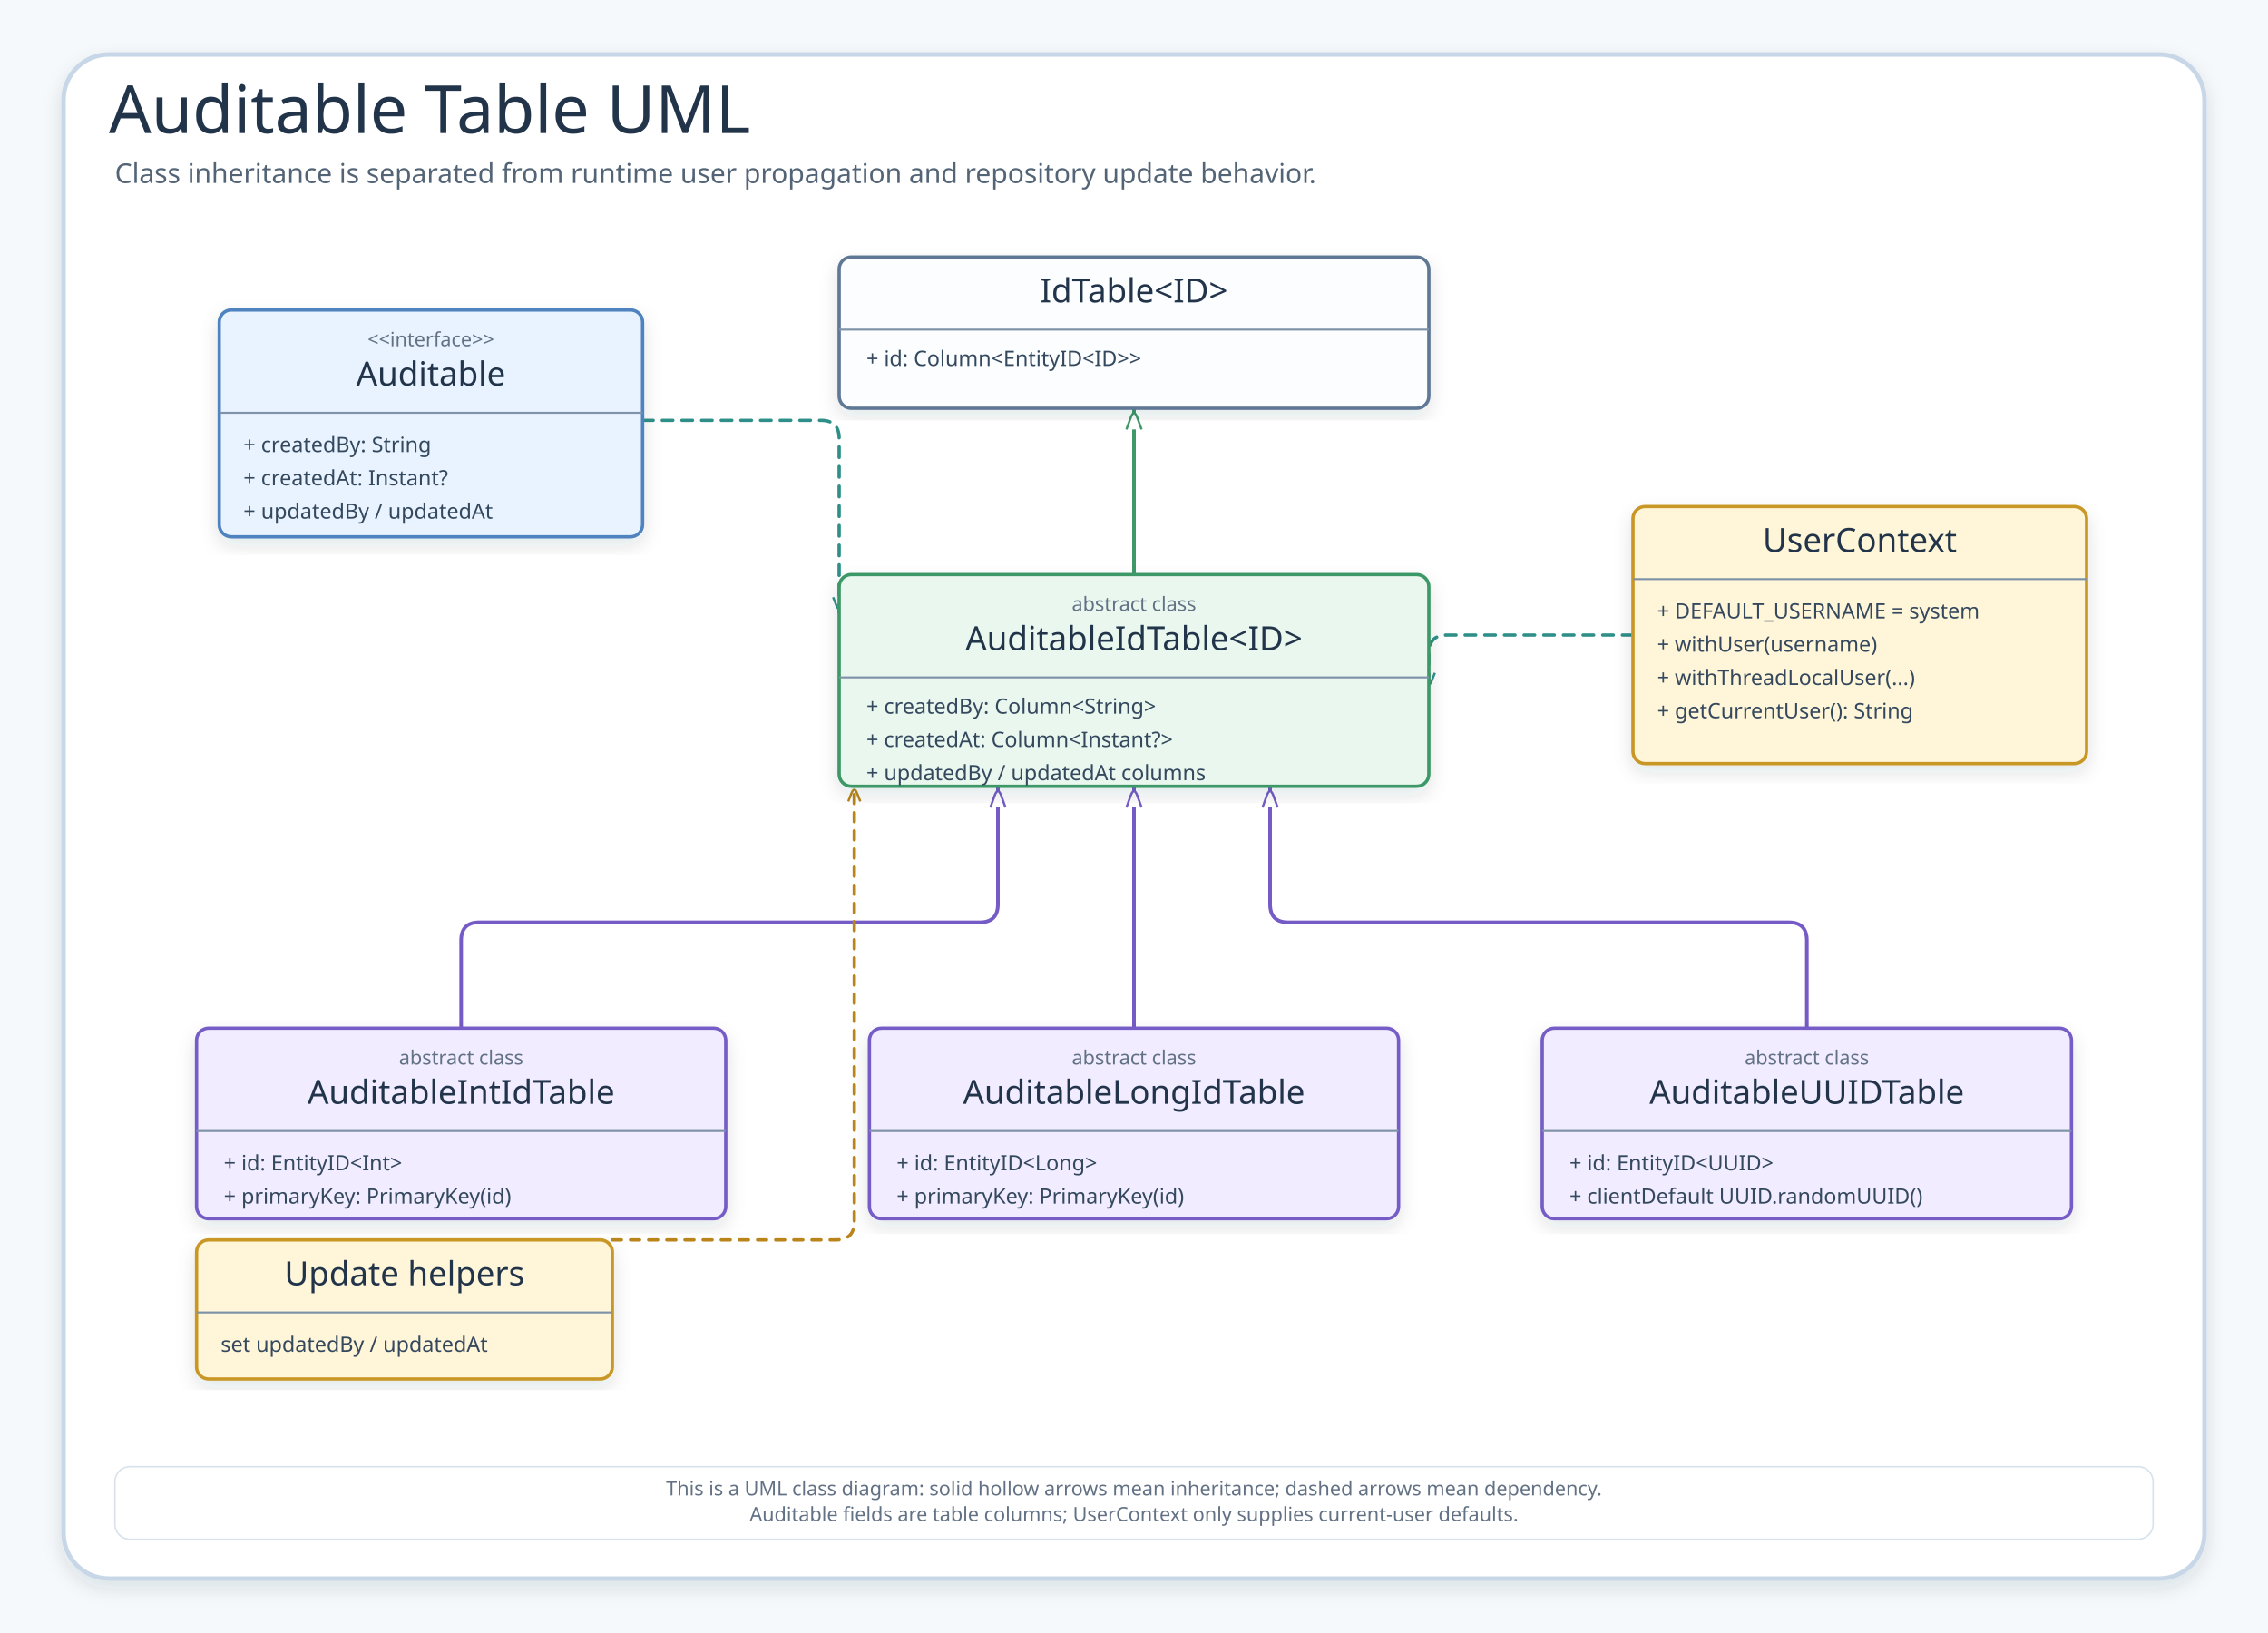
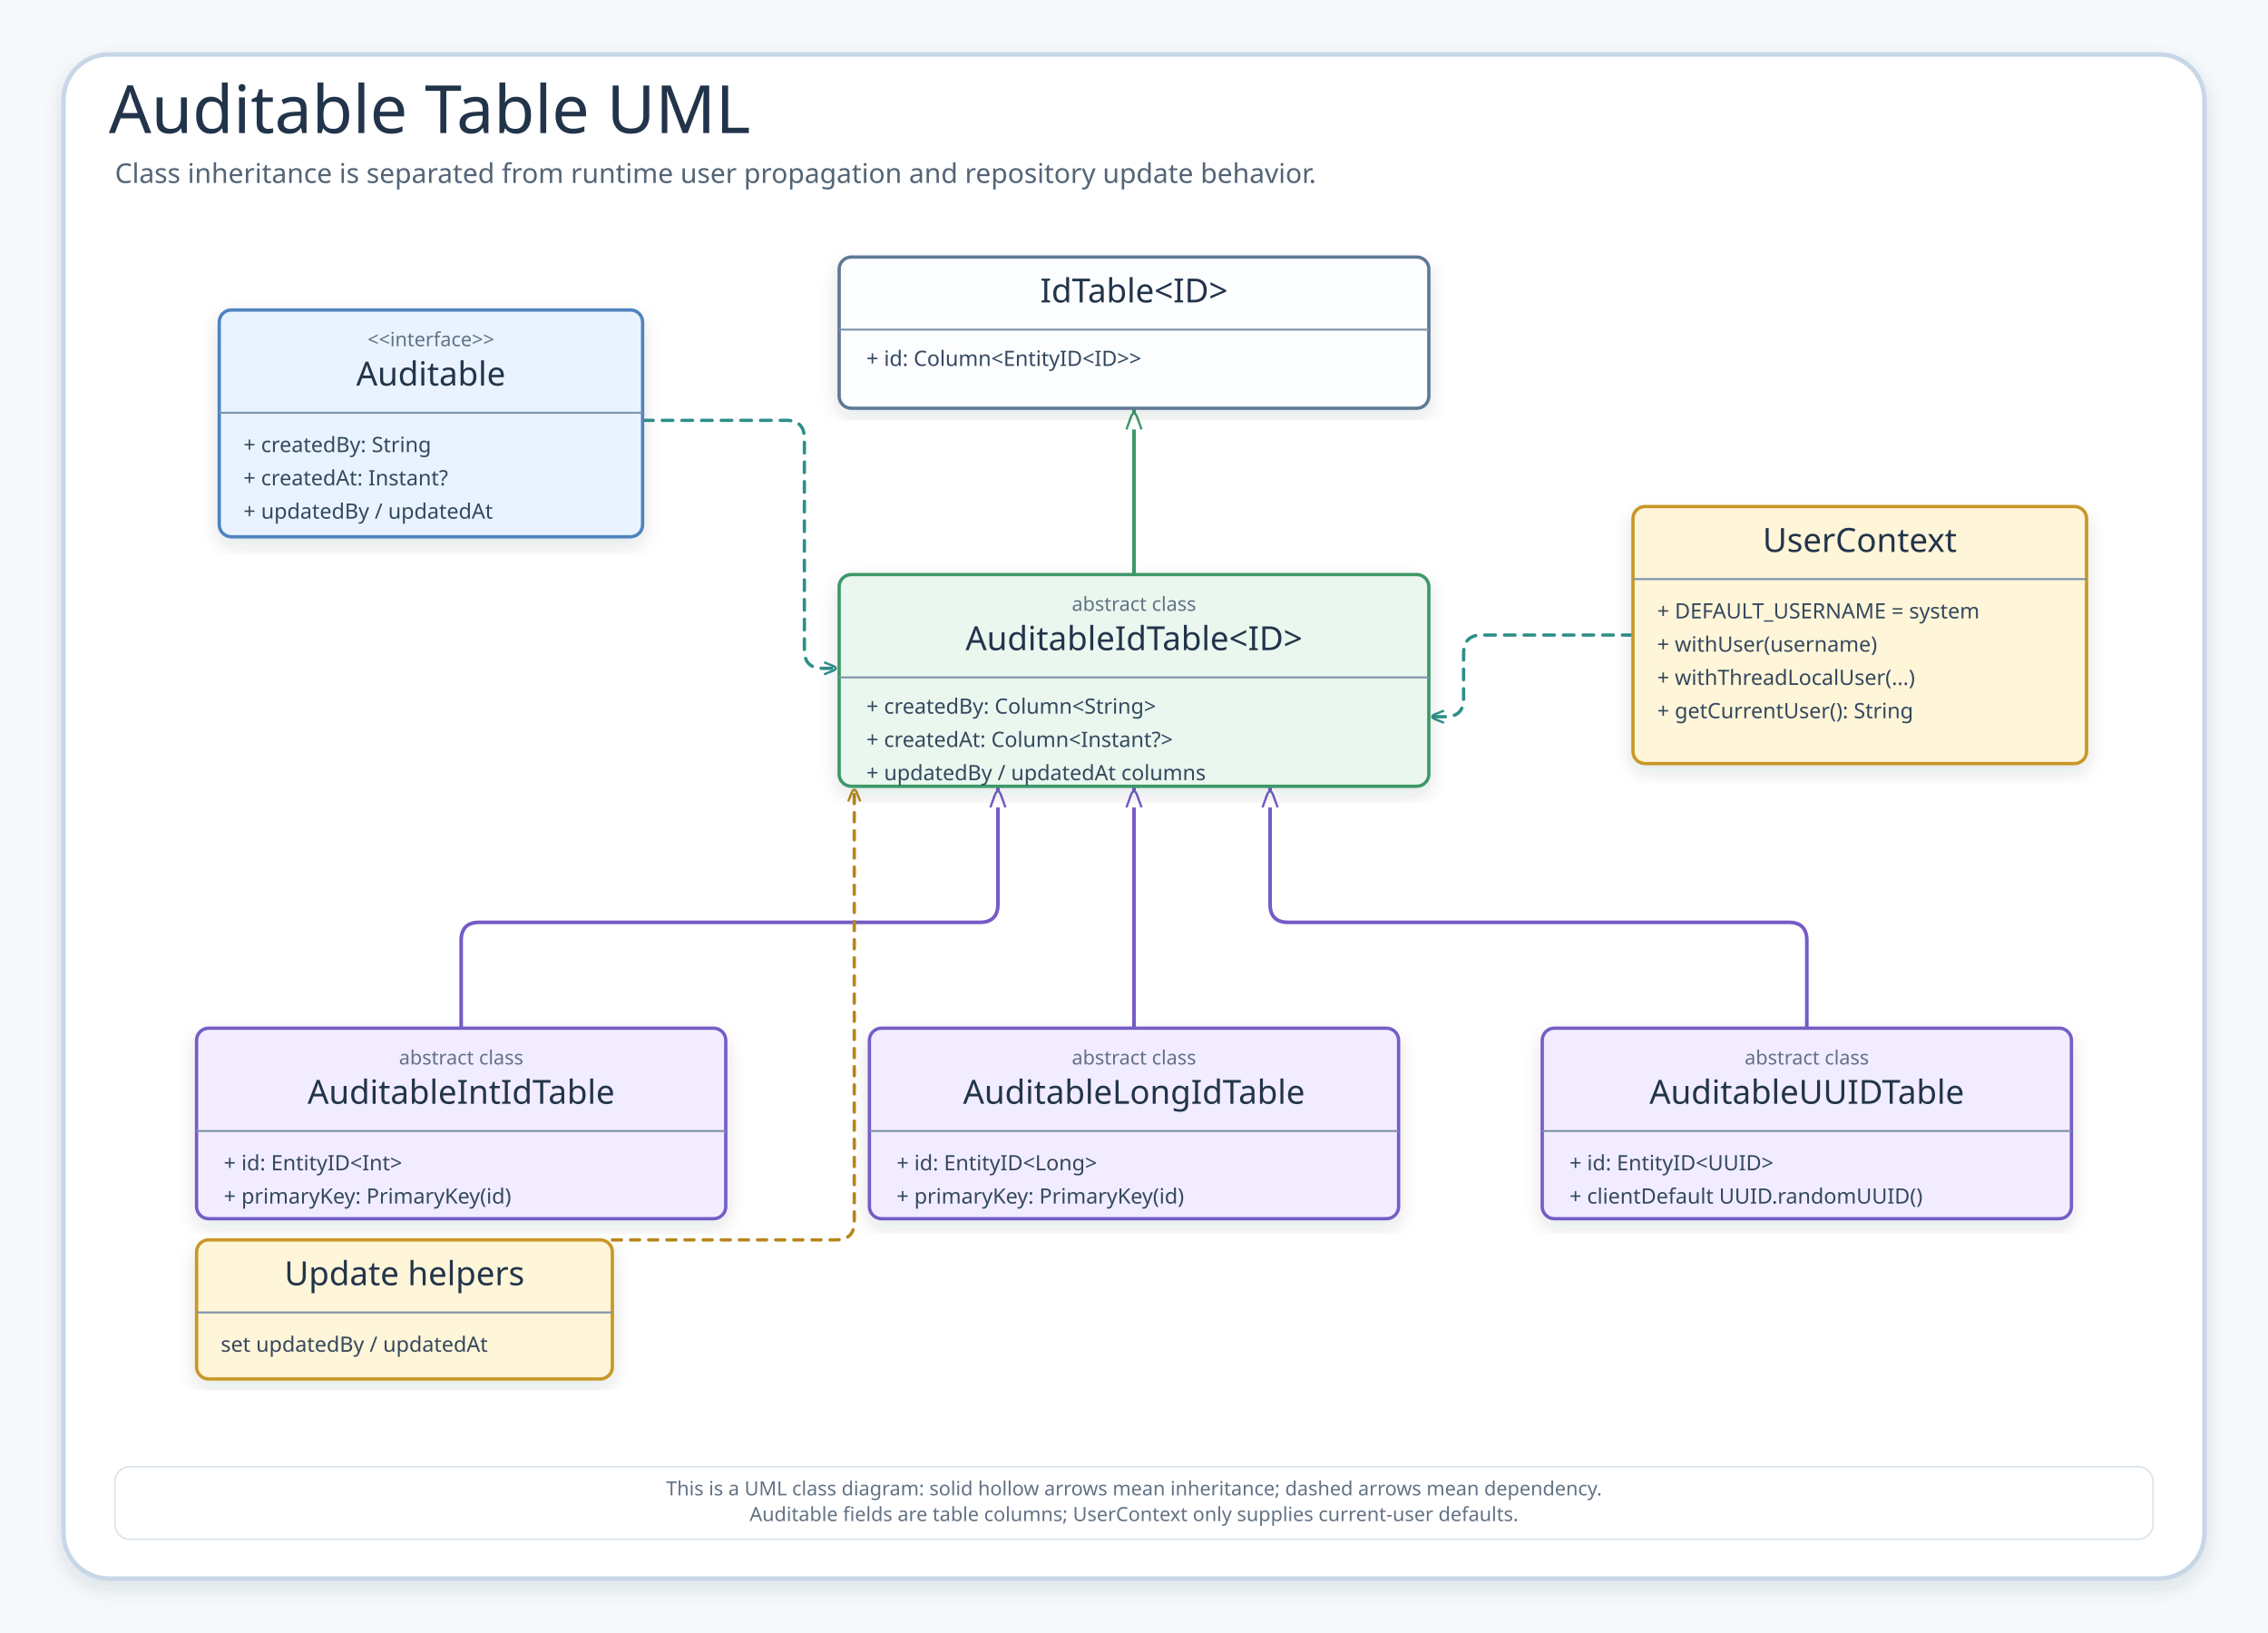
<svg xmlns="http://www.w3.org/2000/svg" width="1500" height="1080" viewBox="0 0 1500 1080" role="img" aria-labelledby="title desc">
  <defs>
    <filter id="shadow" x="-8%" y="-8%" width="116%" height="116%">
      <feDropShadow dx="0" dy="5" stdDeviation="6" flood-color="#203040" flood-opacity="0.12" />
    </filter>
    <marker id="generalization-purple" viewBox="0 0 16 12" markerWidth="16" markerHeight="12" refX="15" refY="6" orient="auto" markerUnits="userSpaceOnUse">
      <path d="M 1 1 L 8.5 3.7 Q 15 6 8.5 8.3 L 1 11" fill="#FFFFFF" stroke="#755BC6" stroke-width="1.5" style="stroke-dasharray:none!important" stroke-dasharray="none" />
    </marker>
    <marker id="generalization-green" viewBox="0 0 16 12" markerWidth="16" markerHeight="12" refX="15" refY="6" orient="auto" markerUnits="userSpaceOnUse">
      <path d="M 1 1 L 8.5 3.7 Q 15 6 8.5 8.3 L 1 11" fill="#FFFFFF" stroke="#3E9868" stroke-width="1.5" style="stroke-dasharray:none!important" stroke-dasharray="none" />
    </marker>
    <marker id="dependency-teal" viewBox="0 0 12 10" markerWidth="12" markerHeight="10" refX="11" refY="5" orient="auto" markerUnits="userSpaceOnUse">
      <path d="M 1 1 L 6.5 3.2 Q 11 5 6.5 6.8 L 1 9" fill="none" stroke="#2E8F89" stroke-width="1.5" style="stroke-dasharray:none!important" stroke-dasharray="none" />
    </marker>
    <marker id="dependency-gold" viewBox="0 0 12 10" markerWidth="12" markerHeight="10" refX="11" refY="5" orient="auto" markerUnits="userSpaceOnUse">
      <path d="M 1 1 L 6.5 3.2 Q 11 5 6.5 6.8 L 1 9" fill="none" stroke="#B9851B" stroke-width="1.5" style="stroke-dasharray:none!important" stroke-dasharray="none" />
    </marker>
    <style>
      .canvas{fill:#F6F9FC}
      .panel{fill:#FFFFFF;stroke:#C7D7E7;stroke-width:3;filter:url(#shadow)}
      .title{font-family:"Architects Daughter";font-size:44px;fill:#22344A;font-weight:400}
      .subtitle{font-family:"Comic Mono";font-size:18px;fill:#536476}
      .uml{fill:#FBFDFF;stroke:#5F7895;stroke-width:2.2;filter:url(#shadow)}
      .uml-base{fill:#EAF7EF;stroke:#3E9868}
      .uml-concrete{fill:#F1ECFF;stroke:#755BC6}
      .uml-note{fill:#FFF5D8;stroke:#C99726}
      .uml-interface{fill:#E8F3FF;stroke:#4F83BF}
      .class-name{font-family:"Architects Daughter";font-size:22px;fill:#22344A;font-weight:400}
      .stereo{font-family:"Comic Mono";font-size:13px;fill:#627184}
      .member{font-family:"Comic Mono";font-size:14px;fill:#34485E}
      .small{font-family:"Comic Mono";font-size:13px;fill:#627184}
      .divider{stroke:#7E92A8;stroke-width:1.3}
      .inherit{fill:none;stroke:#755BC6;stroke-width:2.4;marker-end:url(#generalization-purple);stroke-linecap:round;stroke-linejoin:round}
      .inherit-base{fill:none;stroke:#3E9868;stroke-width:2.4;marker-end:url(#generalization-green);stroke-linecap:round;stroke-linejoin:round}
      .dep{fill:none;stroke:#2E8F89;stroke-width:2.2;stroke-dasharray:7 6;marker-end:url(#dependency-teal);stroke-linecap:round;stroke-linejoin:round}
      .note-line{fill:none;stroke:#B9851B;stroke-width:2.2;stroke-dasharray:6 6;marker-end:url(#dependency-gold);stroke-linecap:round;stroke-linejoin:round}
    </style>
  </defs>
  <rect class="canvas" width="1500" height="1080" />
  <rect class="panel" x="42" y="36" width="1416" height="1008" rx="30" />
  <text class="title" x="72" y="88">Auditable Table UML</text>
  <text class="subtitle" x="76" y="121">Class inheritance is separated from runtime user propagation and repository update behavior.</text>
  <path id="edge-auditable-idtable-idtable" class="inherit-base" d="M750 380 L750 270" />
  <path id="edge-int-auditable" class="inherit" d="M305 680 L305 622 Q305 610 317 610 L648 610 Q660 610 660 598 L660 520" />
  <path id="edge-long-auditable" class="inherit" d="M750 680 L750 520" />
  <path id="edge-uuid-auditable" class="inherit" d="M1195 680 L1195 622 Q1195 610 1183 610 L852 610 Q840 610 840 598 L840 520" />
-   <path id="edge-interface-contract" class="dep" d="M425 278 L543 278 Q555 278 555 290 L555 405" />
-   <path id="edge-user-context" class="dep" d="M1080 420 L957 420 Q945 420 945 432 L945 455" />
+   <path id="edge-interface-contract" class="dep" d="M425 278 L520 278 Q532 278 532 290 L532 430 Q532 442 544 442 L555 442" />
+   <path id="edge-user-context" class="dep" d="M1080 420 L980 420 Q968 420 968 432 L968 462 Q968 474 956 474 L945 474" />
  <path id="edge-update-note" class="note-line" d="M405 820 L553 820 Q565 820 565 808 L565 520" />
  <g id="class-idtable" transform="translate(555 170)">
    <rect class="uml" x="0" y="0" width="390" height="100" rx="8" />
    <text class="class-name" x="195" y="30" text-anchor="middle">IdTable&lt;ID&gt;</text>
    <line class="divider" x1="0" y1="48" x2="390" y2="48" />
    <text class="member" x="18" y="72">+ id: Column&lt;EntityID&lt;ID&gt;&gt;</text>
  </g>
  <g id="class-auditable" transform="translate(145 205)">
    <rect class="uml uml-interface" x="0" y="0" width="280" height="150" rx="8" />
    <text class="stereo" x="140" y="24" text-anchor="middle">&lt;&lt;interface&gt;&gt;</text>
    <text class="class-name" x="140" y="50" text-anchor="middle">Auditable</text>
    <line class="divider" x1="0" y1="68" x2="280" y2="68" />
    <text class="member" x="16" y="94">+ createdBy: String</text>
    <text class="member" x="16" y="116">+ createdAt: Instant?</text>
    <text class="member" x="16" y="138">+ updatedBy / updatedAt</text>
  </g>
  <g id="class-user-context" transform="translate(1080 335)">
    <rect class="uml uml-note" x="0" y="0" width="300" height="170" rx="8" />
    <text class="class-name" x="150" y="30" text-anchor="middle">UserContext</text>
    <line class="divider" x1="0" y1="48" x2="300" y2="48" />
    <text class="member" x="16" y="74">+ DEFAULT_USERNAME = system</text>
    <text class="member" x="16" y="96">+ withUser(username)</text>
    <text class="member" x="16" y="118">+ withThreadLocalUser(...)</text>
    <text class="member" x="16" y="140">+ getCurrentUser(): String</text>
  </g>
  <g id="class-auditable-idtable" transform="translate(555 380)">
    <rect class="uml uml-base" x="0" y="0" width="390" height="140" rx="8" />
    <text class="stereo" x="195" y="24" text-anchor="middle">abstract class</text>
    <text class="class-name" x="195" y="50" text-anchor="middle">AuditableIdTable&lt;ID&gt;</text>
    <line class="divider" x1="0" y1="68" x2="390" y2="68" />
    <text class="member" x="18" y="92">+ createdBy: Column&lt;String&gt;</text>
    <text class="member" x="18" y="114">+ createdAt: Column&lt;Instant?&gt;</text>
    <text class="member" x="18" y="136">+ updatedBy / updatedAt columns</text>
  </g>
  <g id="class-int" transform="translate(130 680)">
    <rect class="uml uml-concrete" x="0" y="0" width="350" height="126" rx="8" />
    <text class="stereo" x="175" y="24" text-anchor="middle">abstract class</text>
    <text class="class-name" x="175" y="50" text-anchor="middle">AuditableIntIdTable</text>
    <line class="divider" x1="0" y1="68" x2="350" y2="68" />
    <text class="member" x="18" y="94">+ id: EntityID&lt;Int&gt;</text>
    <text class="member" x="18" y="116">+ primaryKey: PrimaryKey(id)</text>
  </g>
  <g id="class-long" transform="translate(575 680)">
    <rect class="uml uml-concrete" x="0" y="0" width="350" height="126" rx="8" />
    <text class="stereo" x="175" y="24" text-anchor="middle">abstract class</text>
    <text class="class-name" x="175" y="50" text-anchor="middle">AuditableLongIdTable</text>
    <line class="divider" x1="0" y1="68" x2="350" y2="68" />
    <text class="member" x="18" y="94">+ id: EntityID&lt;Long&gt;</text>
    <text class="member" x="18" y="116">+ primaryKey: PrimaryKey(id)</text>
  </g>
  <g id="class-uuid" transform="translate(1020 680)">
    <rect class="uml uml-concrete" x="0" y="0" width="350" height="126" rx="8" />
    <text class="stereo" x="175" y="24" text-anchor="middle">abstract class</text>
    <text class="class-name" x="175" y="50" text-anchor="middle">AuditableUUIDTable</text>
    <line class="divider" x1="0" y1="68" x2="350" y2="68" />
    <text class="member" x="18" y="94">+ id: EntityID&lt;UUID&gt;</text>
    <text class="member" x="18" y="116">+ clientDefault UUID.randomUUID()</text>
  </g>
  <g id="note-repository-update" transform="translate(130 820)">
    <rect class="uml uml-note" x="0" y="0" width="275" height="92" rx="8" />
    <text class="class-name" x="137.5" y="30" text-anchor="middle">Update helpers</text>
    <line class="divider" x1="0" y1="48" x2="275" y2="48" />
    <text class="member" x="16" y="74">set updatedBy / updatedAt</text>
  </g>
  <g transform="translate(76 970)">
    <rect x="0" y="0" width="1348" height="48" rx="10" fill="#FFFFFF" stroke="#D7E2EC" />
    <text class="small" x="674" y="19" text-anchor="middle">This is a UML class diagram: solid hollow arrows mean inheritance; dashed arrows mean dependency.</text>
    <text class="small" x="674" y="36" text-anchor="middle">Auditable fields are table columns; UserContext only supplies current-user defaults.</text>
  </g>
</svg>
